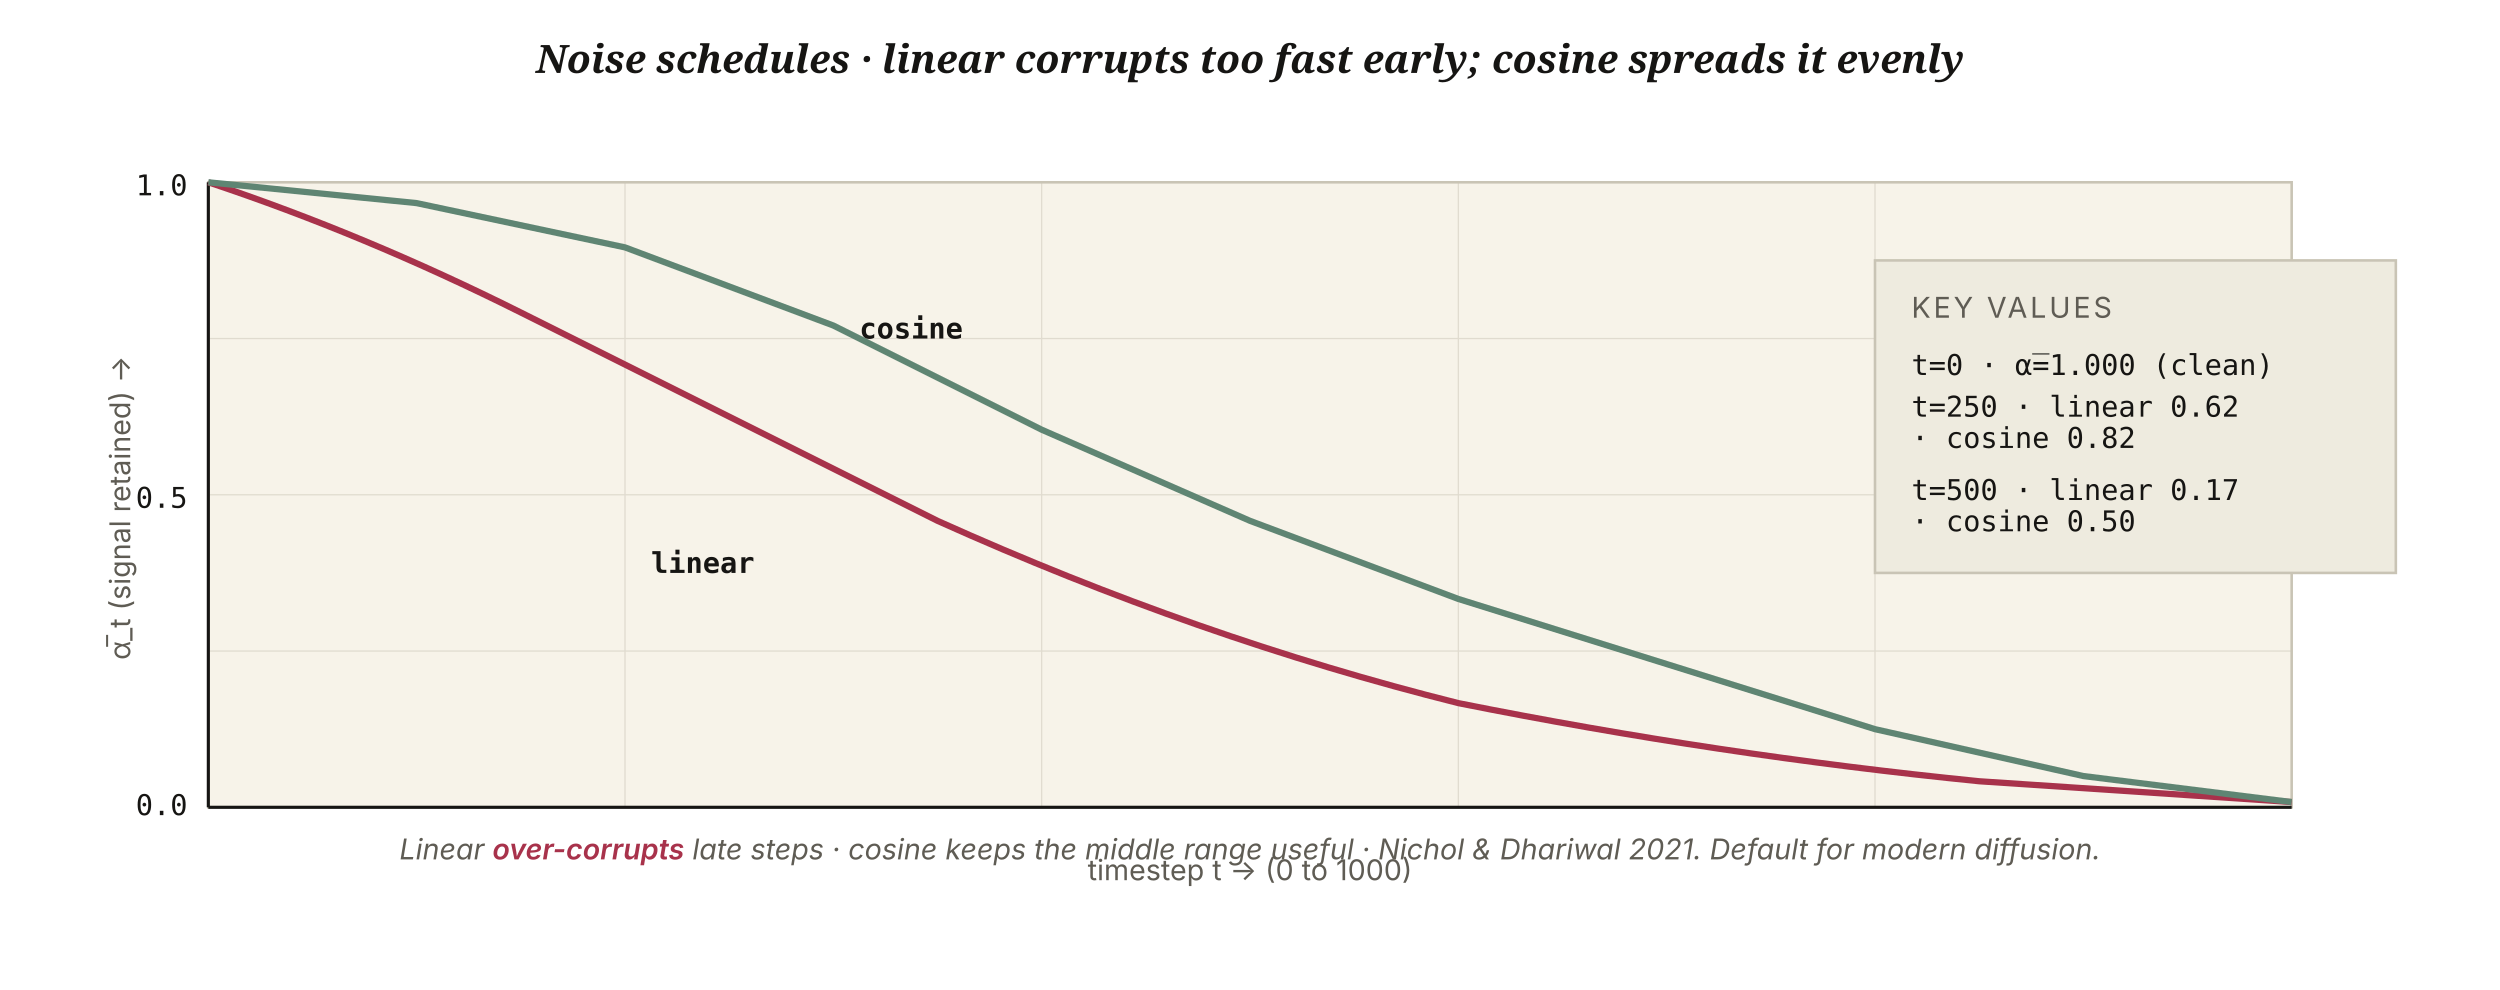
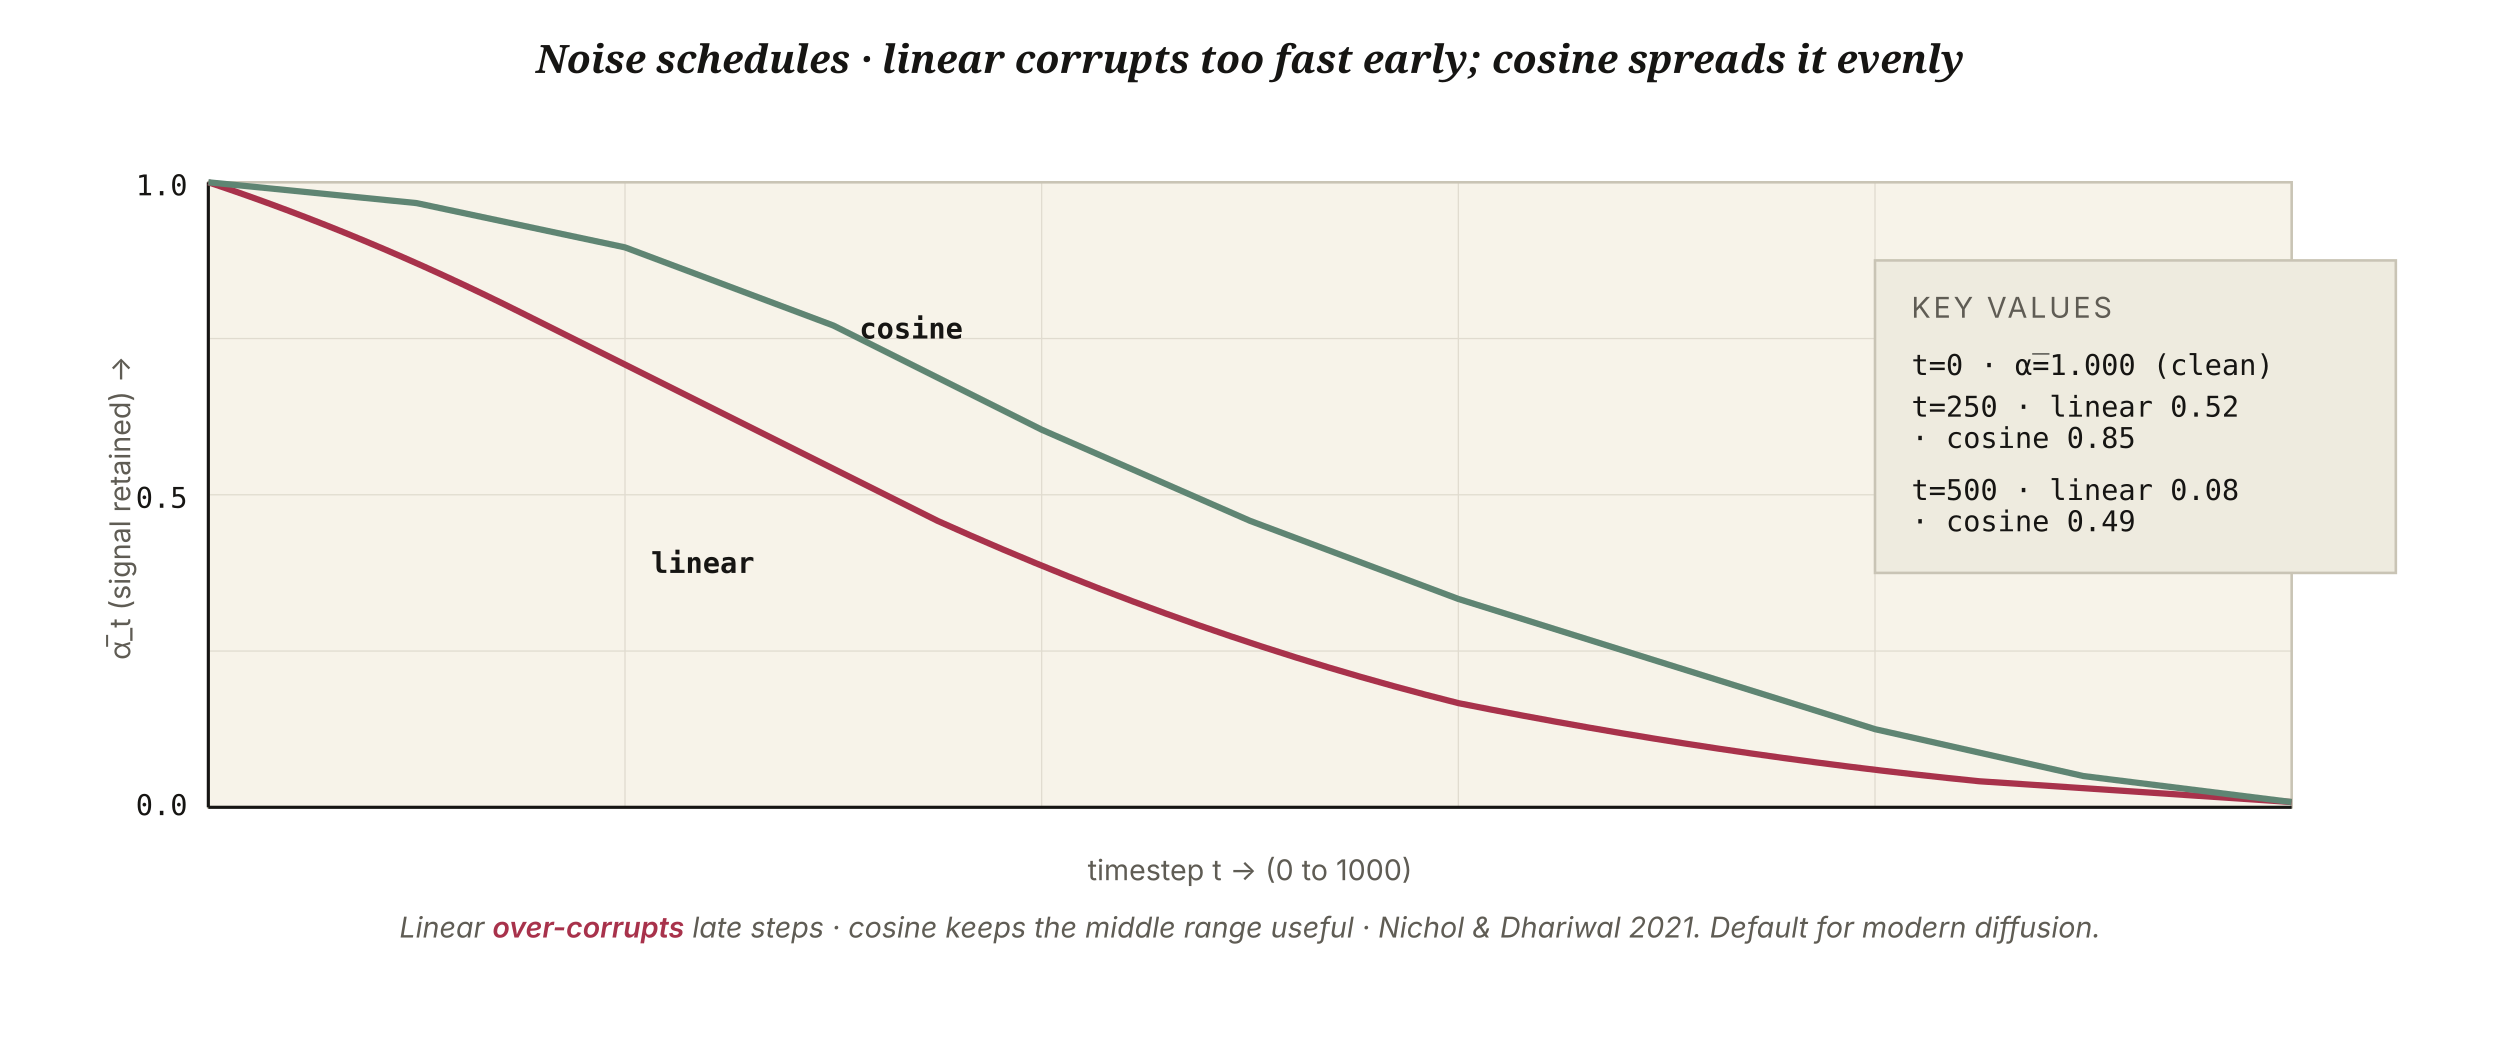
- <svg xmlns="http://www.w3.org/2000/svg" viewBox="0 0 960 380" font-family="EB Garamond, Georgia, serif">
+ <svg xmlns="http://www.w3.org/2000/svg" viewBox="0 0 960 400" font-family="EB Garamond, Georgia, serif">
  <defs>
    <style>
      .axis   { stroke:#161513; stroke-width:1.2; fill:none; }
      .grid   { stroke:#C9C4B5; stroke-width:0.5; opacity:0.5; }
      .linear { stroke:#A8324B; stroke-width:2.4; fill:none; }
      .cosine { stroke:#5F8573; stroke-width:2.4; fill:none; }
      .fill-l { fill:#F6D4CC; opacity:0.3; }
      .fill-c { fill:#D8E3DE; opacity:0.35; }
      .mono   { font-family:'JetBrains Mono', monospace; font-size:11px; fill:#161513; }
      .mut    { fill:#5F5C54; font-size:11px; font-family:Inter, sans-serif; }
      .ttl    { fill:#161513; font-size:15px; font-weight:600; font-style:italic; }
      .tag    { fill:#5F5C54; font-size:11px; letter-spacing:0.1em; text-transform:uppercase; font-family:Inter, sans-serif; }
    </style>
  </defs>
  <text x="480" y="28" text-anchor="middle" class="ttl">Noise schedules · linear corrupts too fast early; cosine spreads it evenly</text>
  <g transform="translate(80, 70)">
    <rect x="0" y="0" width="800" height="240" fill="#F7F3E9" stroke="#C9C4B5" />
    <g class="grid">
      <line x1="0" y1="60" x2="800" y2="60" />
      <line x1="0" y1="120" x2="800" y2="120" />
      <line x1="0" y1="180" x2="800" y2="180" />
      <line x1="160" y1="0" x2="160" y2="240" />
      <line x1="320" y1="0" x2="320" y2="240" />
      <line x1="480" y1="0" x2="480" y2="240" />
      <line x1="640" y1="0" x2="640" y2="240" />
    </g>
    <line x1="0" y1="240" x2="800" y2="240" class="axis" />
    <line x1="0" y1="0" x2="0" y2="240" class="axis" />
    <text x="-8" y="5" text-anchor="end" class="mono" fill="#5F5C54">1.0</text>
    <text x="-8" y="125" text-anchor="end" class="mono" fill="#5F5C54">0.5</text>
    <text x="-8" y="243" text-anchor="end" class="mono" fill="#5F5C54">0.0</text>
    <path class="linear" d="M 0 0 Q 60 20 120 50 Q 200 90 280 130 Q 380 175 480 200 Q 580 220 680 230 L 800 238" />
    <path class="cosine" d="M 0 0 L 80 8 L 160 25 L 240 55 L 320 95 L 400 130 L 480 160 L 560 185 L 640 210 L 720 228 L 800 238" />
    <text x="170" y="150" class="mono" fill="#A8324B" font-weight="600">linear</text>
    <text x="250" y="60" class="mono" fill="#5F8573" font-weight="600">cosine</text>
    <text x="400" y="268" text-anchor="middle" class="mut">timestep t →  (0 to 1000)</text>
    <text x="-30" y="125" transform="rotate(-90 -30 125)" text-anchor="middle" class="mut">α̅_t (signal retained) →</text>
  </g>
  <g transform="translate(720, 100)">
    <rect x="0" y="0" width="200" height="120" fill="#EEEBDF" stroke="#C9C4B5" />
    <text x="14" y="22" class="tag">KEY VALUES</text>
    <text x="14" y="44" class="mono" font-size="10">t=0    · α̅=1.000 (clean)</text>
-     <text x="14" y="60" class="mono" font-size="10" fill="#A8324B">t=250  · linear 0.62</text>
-     <text x="14" y="72" class="mono" font-size="10" fill="#5F8573">       · cosine 0.82</text>
-     <text x="14" y="92" class="mono" font-size="10" fill="#A8324B">t=500  · linear 0.17</text>
-     <text x="14" y="104" class="mono" font-size="10" fill="#5F8573">       · cosine 0.50</text>
+     <text x="14" y="60" class="mono" font-size="10" fill="#A8324B">t=250  · linear 0.52</text>
+     <text x="14" y="72" class="mono" font-size="10" fill="#5F8573">       · cosine 0.85</text>
+     <text x="14" y="92" class="mono" font-size="10" fill="#A8324B">t=500  · linear 0.08</text>
+     <text x="14" y="104" class="mono" font-size="10" fill="#5F8573">       · cosine 0.49</text>
  </g>
-   <g transform="translate(80, 330)">
+   <g transform="translate(80, 360)">
    <text x="400" y="0" text-anchor="middle" class="mut" font-style="italic">
      Linear <tspan fill="#A8324B" font-weight="600">over-corrupts</tspan> late steps · cosine keeps the middle range useful · Nichol &amp; Dhariwal 2021. Default for modern diffusion.
    </text>
  </g>
</svg>
